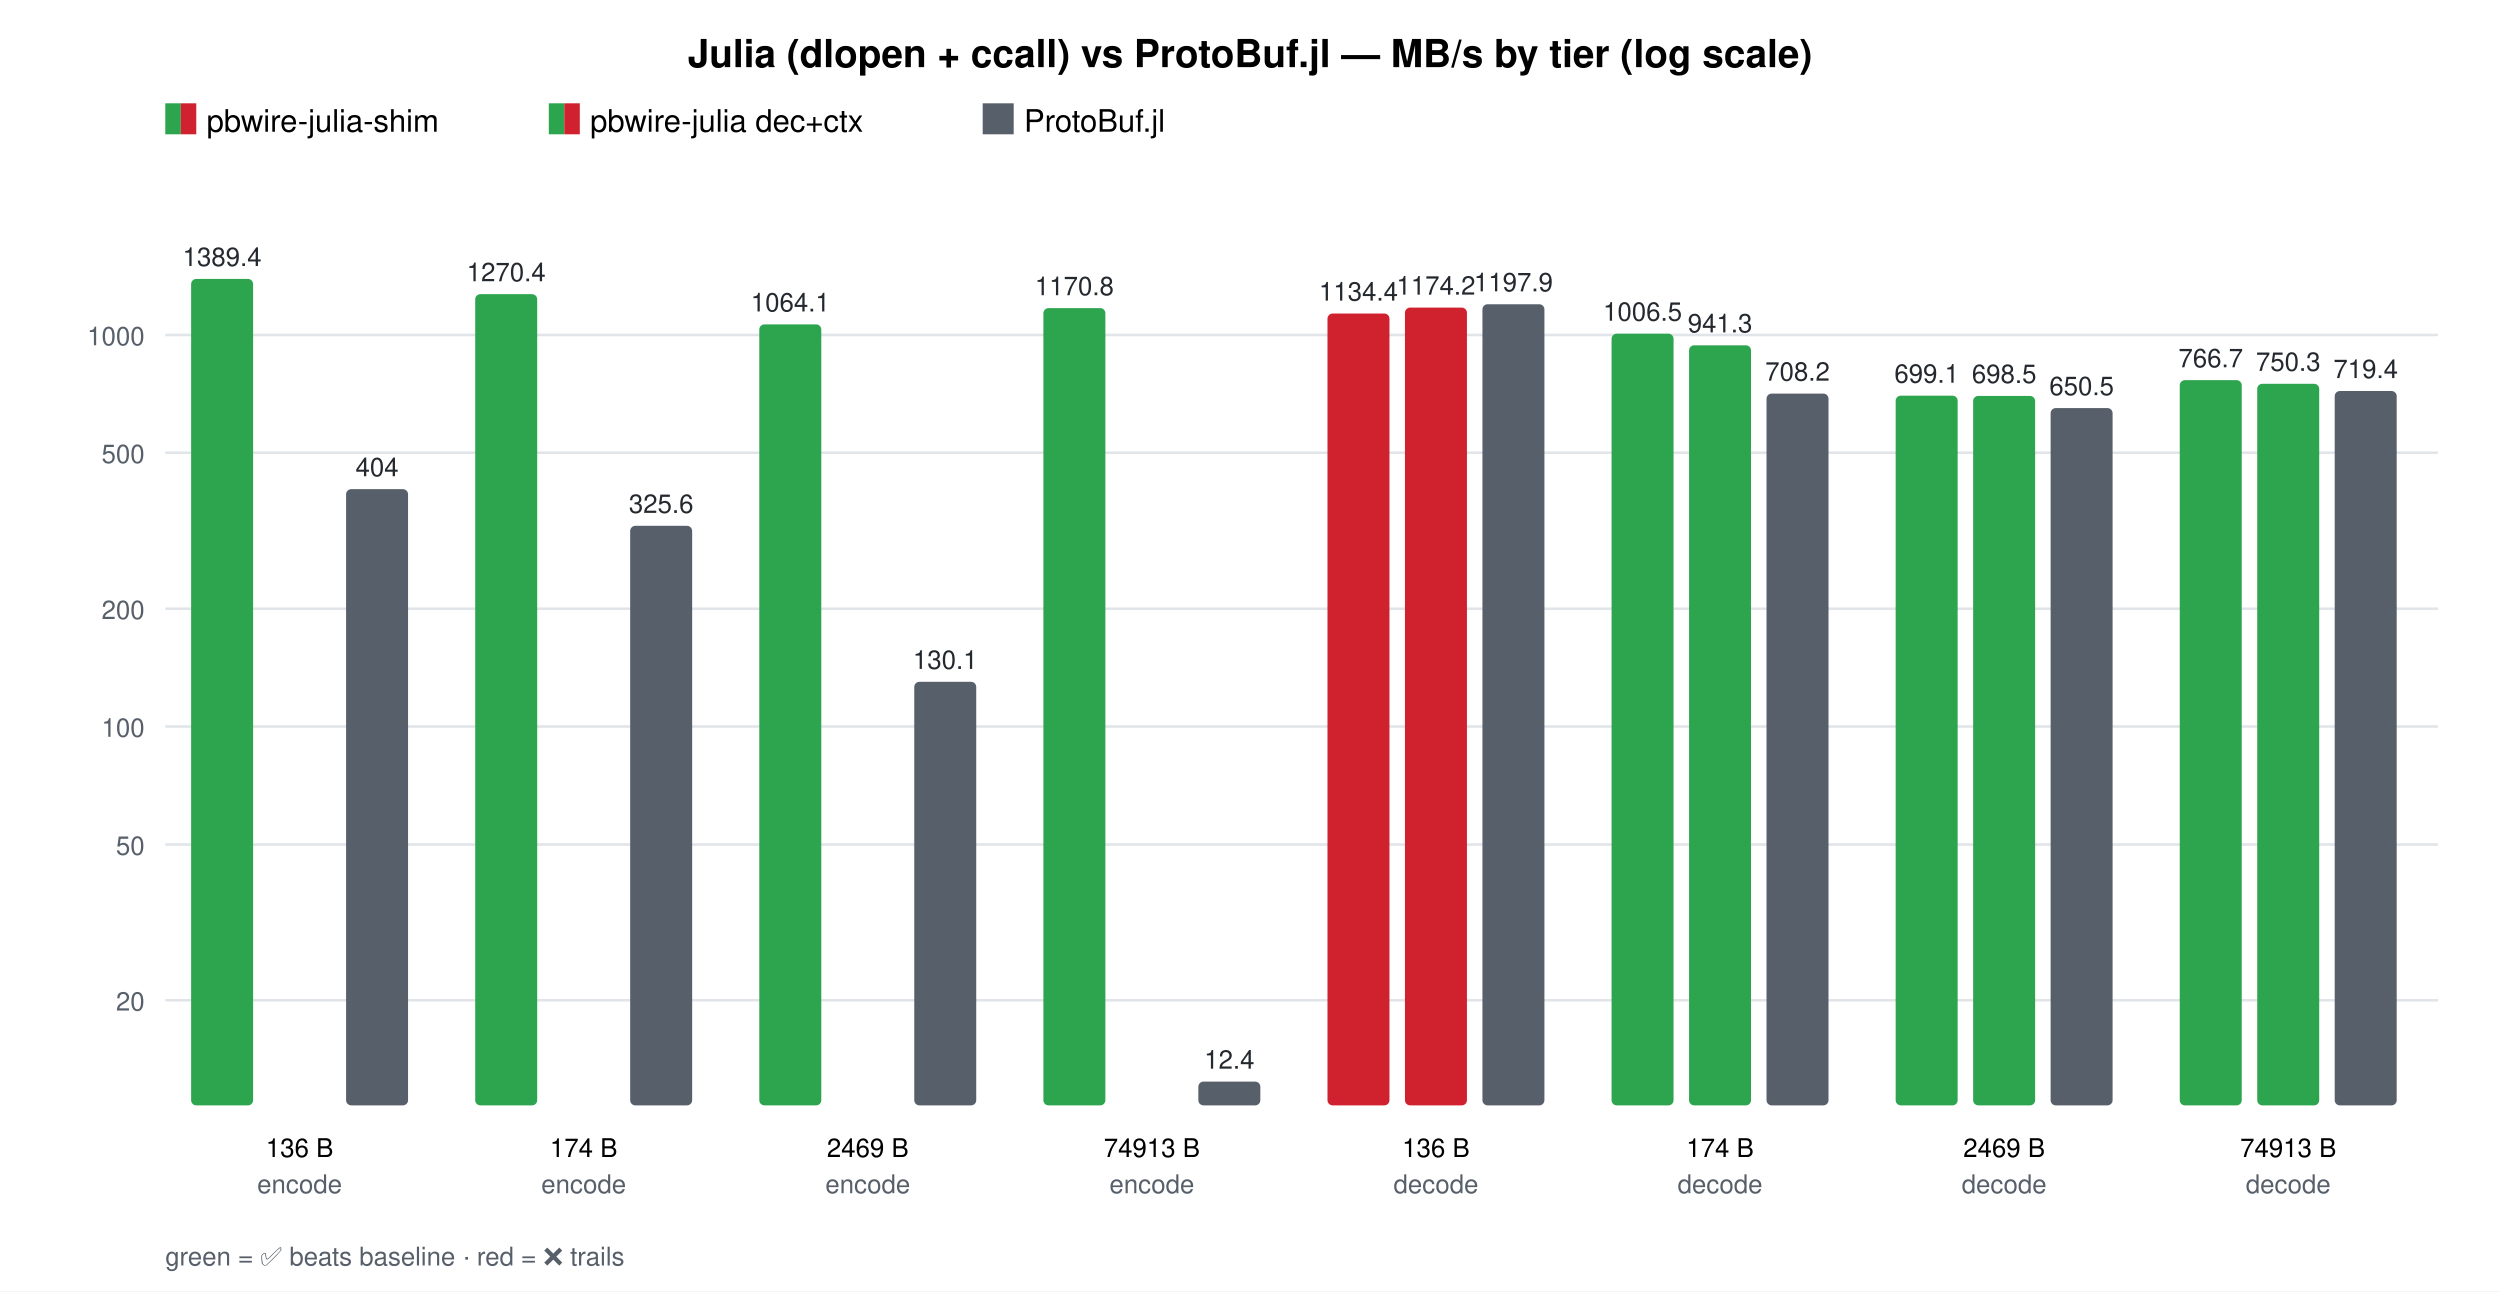
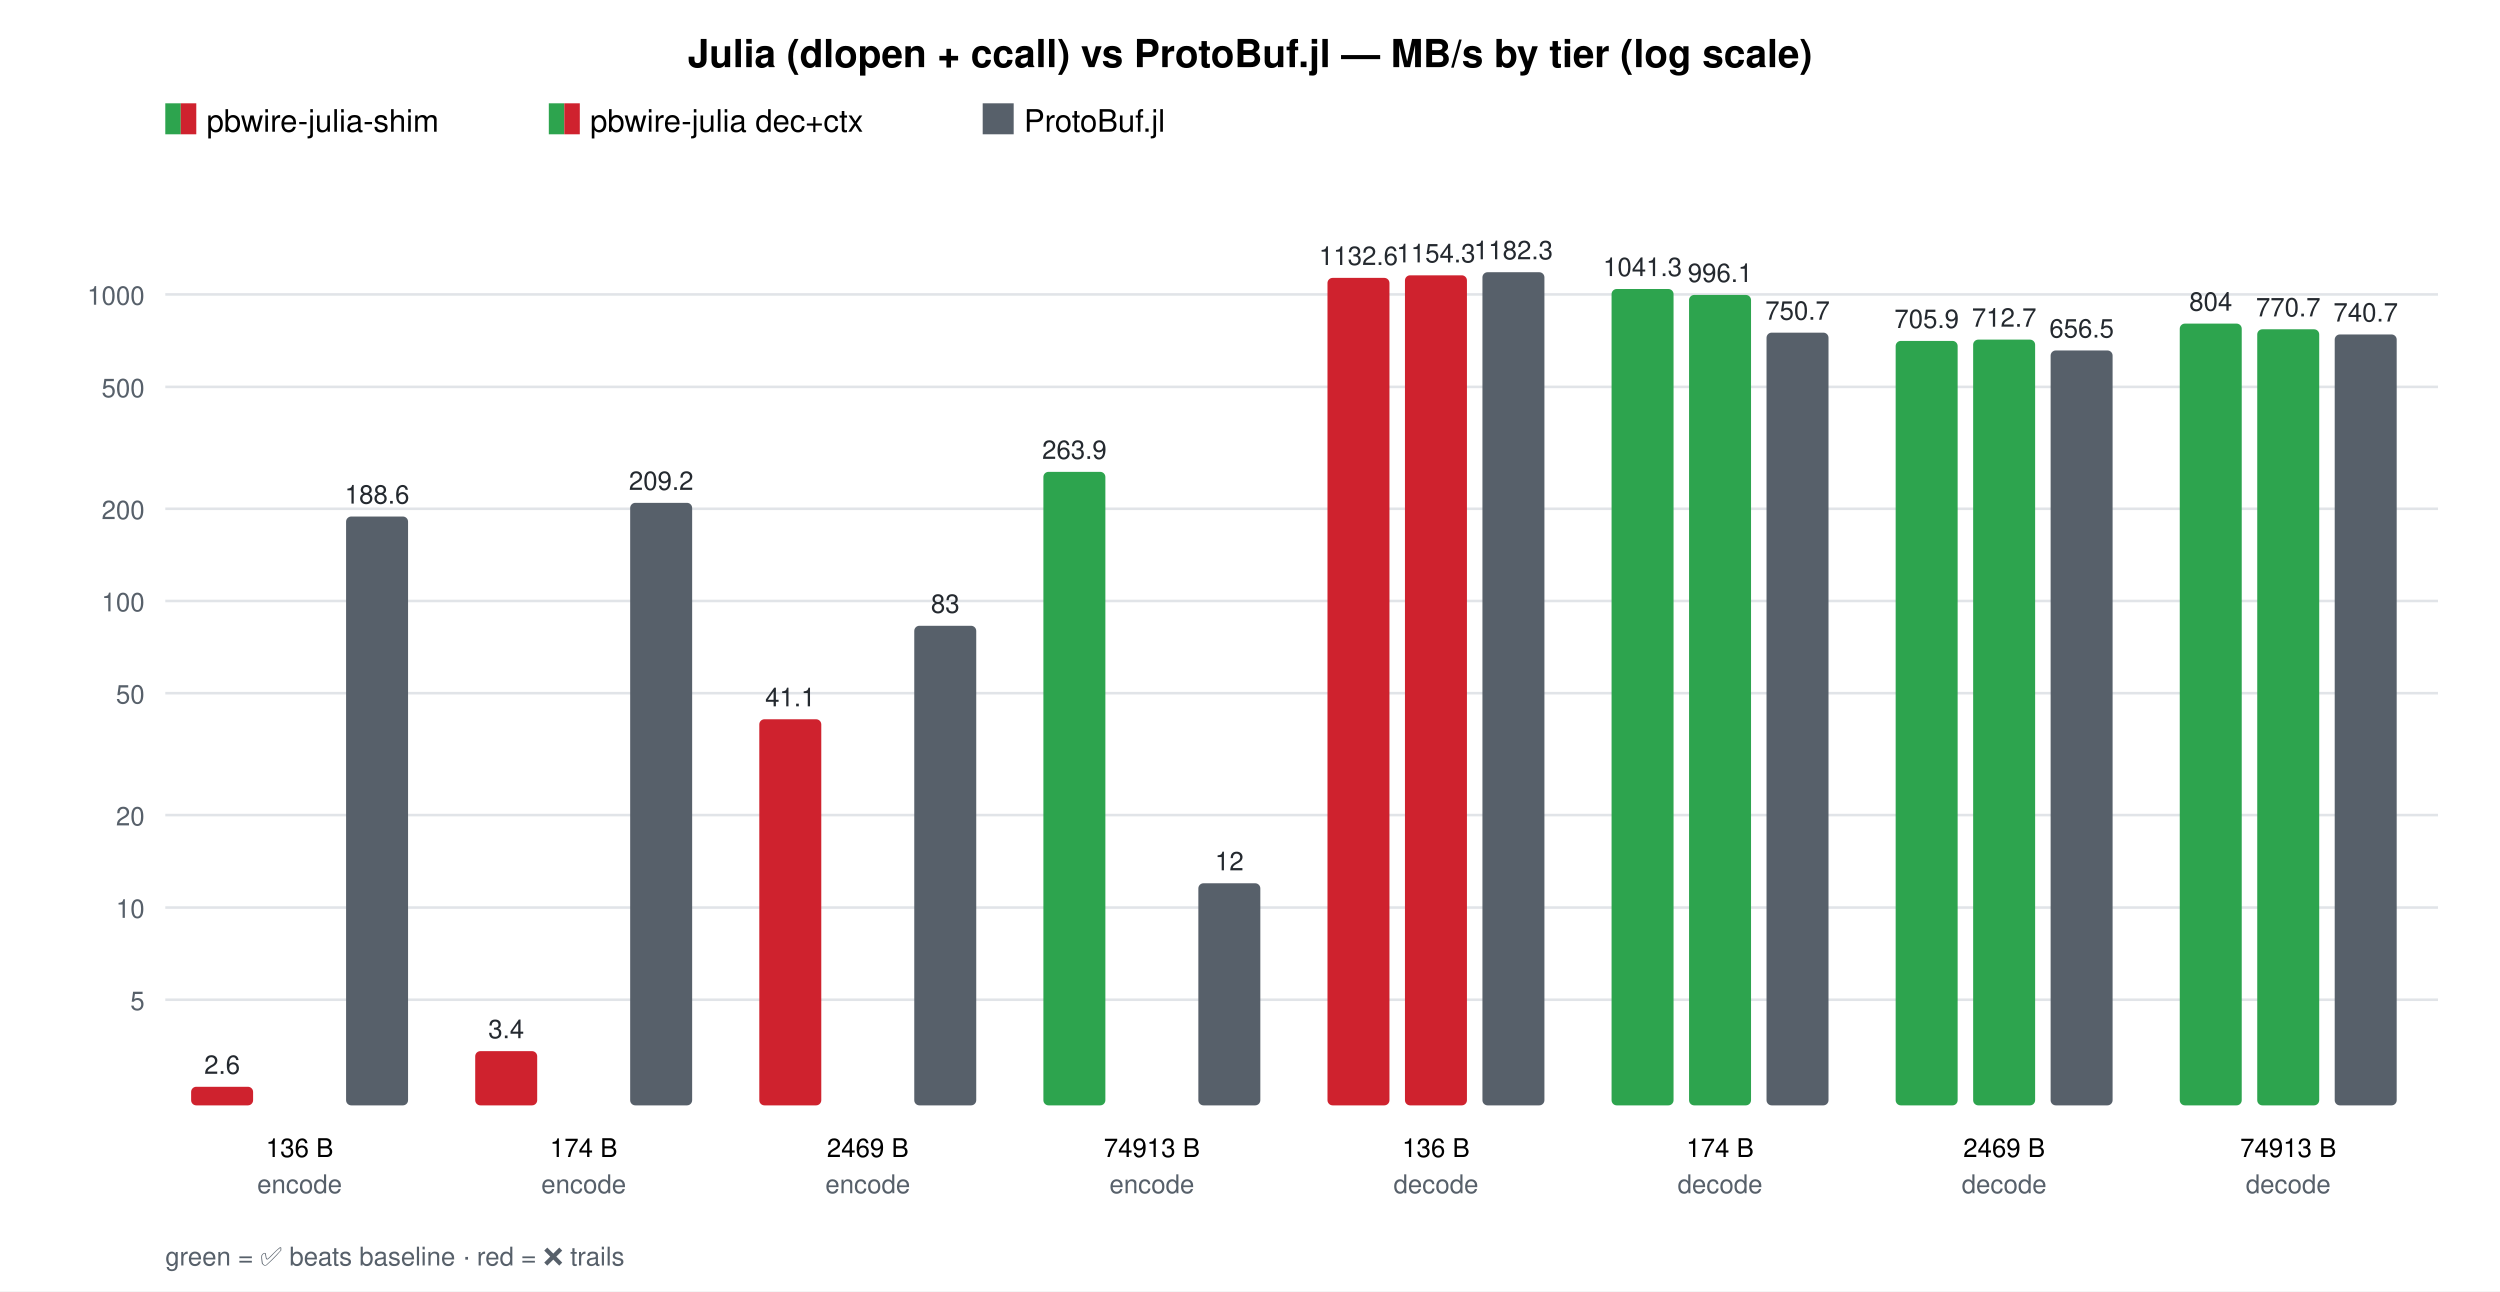
<svg xmlns="http://www.w3.org/2000/svg" width="968" height="500" font-family="Helvetica, Arial, sans-serif">
  <rect width="968" height="500" fill="#ffffff" />
  <text x="484.0" y="26" text-anchor="middle" font-size="15" font-weight="bold">Julia (dlopen + ccall) vs ProtoBuf.jl — MB/s by tier (log scale)</text>
  <rect x="64" y="40" width="6" height="12" fill="#2da44e" />
  <rect x="70" y="40" width="6" height="12" fill="#cf222e" />
  <text x="80" y="51" font-size="12">pbwire-julia-shim</text>
  <rect x="212.5" y="40" width="6" height="12" fill="#2da44e" />
  <rect x="218.5" y="40" width="6" height="12" fill="#cf222e" />
  <text x="228.5" y="51" font-size="12">pbwire-julia dec+ctx</text>
  <rect x="380.5" y="40" width="12" height="12" fill="#57606a" />
  <text x="396.5" y="51" font-size="12">ProtoBuf.jl</text>
-   <line x1="64" y1="387.3" x2="944" y2="387.3" stroke="#e1e4e8" />
-   <text x="56" y="391.3" text-anchor="end" font-size="10" fill="#57606a">20</text>
-   <line x1="64" y1="327.0" x2="944" y2="327.0" stroke="#e1e4e8" />
-   <text x="56" y="331.0" text-anchor="end" font-size="10" fill="#57606a">50</text>
-   <line x1="64" y1="281.3" x2="944" y2="281.3" stroke="#e1e4e8" />
-   <text x="56" y="285.3" text-anchor="end" font-size="10" fill="#57606a">100</text>
-   <line x1="64" y1="235.7" x2="944" y2="235.7" stroke="#e1e4e8" />
-   <text x="56" y="239.7" text-anchor="end" font-size="10" fill="#57606a">200</text>
-   <line x1="64" y1="175.3" x2="944" y2="175.3" stroke="#e1e4e8" />
-   <text x="56" y="179.3" text-anchor="end" font-size="10" fill="#57606a">500</text>
-   <line x1="64" y1="129.7" x2="944" y2="129.7" stroke="#e1e4e8" />
-   <text x="56" y="133.7" text-anchor="end" font-size="10" fill="#57606a">1000</text>
+   <line x1="64" y1="387.1" x2="944" y2="387.1" stroke="#e1e4e8" />
+   <text x="56" y="391.1" text-anchor="end" font-size="10" fill="#57606a">5</text>
+   <line x1="64" y1="351.4" x2="944" y2="351.4" stroke="#e1e4e8" />
+   <text x="56" y="355.4" text-anchor="end" font-size="10" fill="#57606a">10</text>
+   <line x1="64" y1="315.6" x2="944" y2="315.6" stroke="#e1e4e8" />
+   <text x="56" y="319.6" text-anchor="end" font-size="10" fill="#57606a">20</text>
+   <line x1="64" y1="268.4" x2="944" y2="268.4" stroke="#e1e4e8" />
+   <text x="56" y="272.4" text-anchor="end" font-size="10" fill="#57606a">50</text>
+   <line x1="64" y1="232.7" x2="944" y2="232.7" stroke="#e1e4e8" />
+   <text x="56" y="236.7" text-anchor="end" font-size="10" fill="#57606a">100</text>
+   <line x1="64" y1="197.0" x2="944" y2="197.0" stroke="#e1e4e8" />
+   <text x="56" y="201.0" text-anchor="end" font-size="10" fill="#57606a">200</text>
+   <line x1="64" y1="149.8" x2="944" y2="149.8" stroke="#e1e4e8" />
+   <text x="56" y="153.8" text-anchor="end" font-size="10" fill="#57606a">500</text>
+   <line x1="64" y1="114.0" x2="944" y2="114.0" stroke="#e1e4e8" />
+   <text x="56" y="118.0" text-anchor="end" font-size="10" fill="#57606a">1000</text>
  <text x="116.0" y="448" text-anchor="middle" font-size="10">136 B</text>
  <text x="116.0" y="462" text-anchor="middle" font-size="10" fill="#57606a">encode</text>
-   <rect x="74.0" y="108.0" width="24" height="320.0" rx="2" fill="#2da44e" />
-   <text x="86.0" y="103.0" text-anchor="middle" font-size="10" fill="#24292f">1389.4</text>
-   <rect x="134.0" y="189.4" width="24" height="238.6" rx="2" fill="#57606a" />
-   <text x="146.0" y="184.4" text-anchor="middle" font-size="10" fill="#24292f">404</text>
+   <rect x="74.0" y="420.8" width="24" height="7.2" rx="2" fill="#cf222e" />
+   <text x="86.0" y="415.8" text-anchor="middle" font-size="10" fill="#24292f">2.6</text>
+   <rect x="134.0" y="200.0" width="24" height="228.0" rx="2" fill="#57606a" />
+   <text x="146.0" y="195.0" text-anchor="middle" font-size="10" fill="#24292f">188.6</text>
  <text x="226.0" y="448" text-anchor="middle" font-size="10">174 B</text>
  <text x="226.0" y="462" text-anchor="middle" font-size="10" fill="#57606a">encode</text>
-   <rect x="184.0" y="113.9" width="24" height="314.1" rx="2" fill="#2da44e" />
-   <text x="196.0" y="108.9" text-anchor="middle" font-size="10" fill="#24292f">1270.4</text>
-   <rect x="244.0" y="203.6" width="24" height="224.4" rx="2" fill="#57606a" />
-   <text x="256.0" y="198.6" text-anchor="middle" font-size="10" fill="#24292f">325.6</text>
+   <rect x="184.0" y="407.0" width="24" height="21.0" rx="2" fill="#cf222e" />
+   <text x="196.0" y="402.0" text-anchor="middle" font-size="10" fill="#24292f">3.4</text>
+   <rect x="244.0" y="194.7" width="24" height="233.3" rx="2" fill="#57606a" />
+   <text x="256.0" y="189.7" text-anchor="middle" font-size="10" fill="#24292f">209.2</text>
  <text x="336.0" y="448" text-anchor="middle" font-size="10">2469 B</text>
  <text x="336.0" y="462" text-anchor="middle" font-size="10" fill="#57606a">encode</text>
-   <rect x="294.0" y="125.6" width="24" height="302.4" rx="2" fill="#2da44e" />
-   <text x="306.0" y="120.6" text-anchor="middle" font-size="10" fill="#24292f">1064.1</text>
-   <rect x="354.0" y="264.0" width="24" height="164.0" rx="2" fill="#57606a" />
-   <text x="366.0" y="259.0" text-anchor="middle" font-size="10" fill="#24292f">130.1</text>
+   <rect x="294.0" y="278.5" width="24" height="149.5" rx="2" fill="#cf222e" />
+   <text x="306.0" y="273.5" text-anchor="middle" font-size="10" fill="#24292f">41.1</text>
+   <rect x="354.0" y="242.3" width="24" height="185.7" rx="2" fill="#57606a" />
+   <text x="366.0" y="237.3" text-anchor="middle" font-size="10" fill="#24292f">83</text>
  <text x="446.0" y="448" text-anchor="middle" font-size="10">74913 B</text>
  <text x="446.0" y="462" text-anchor="middle" font-size="10" fill="#57606a">encode</text>
-   <rect x="404.0" y="119.3" width="24" height="308.7" rx="2" fill="#2da44e" />
-   <text x="416.0" y="114.3" text-anchor="middle" font-size="10" fill="#24292f">1170.8</text>
-   <rect x="464.0" y="418.8" width="24" height="9.2" rx="2" fill="#57606a" />
-   <text x="476.0" y="413.8" text-anchor="middle" font-size="10" fill="#24292f">12.4</text>
+   <rect x="404.0" y="182.7" width="24" height="245.3" rx="2" fill="#2da44e" />
+   <text x="416.0" y="177.7" text-anchor="middle" font-size="10" fill="#24292f">263.9</text>
+   <rect x="464.0" y="342.0" width="24" height="86.0" rx="2" fill="#57606a" />
+   <text x="476.0" y="337.0" text-anchor="middle" font-size="10" fill="#24292f">12</text>
  <text x="556.0" y="448" text-anchor="middle" font-size="10">136 B</text>
  <text x="556.0" y="462" text-anchor="middle" font-size="10" fill="#57606a">decode</text>
-   <rect x="514.0" y="121.4" width="24" height="306.6" rx="2" fill="#cf222e" />
-   <text x="526.0" y="116.4" text-anchor="middle" font-size="10" fill="#24292f">1134.4</text>
-   <rect x="544.0" y="119.1" width="24" height="308.9" rx="2" fill="#cf222e" />
-   <text x="556.0" y="114.1" text-anchor="middle" font-size="10" fill="#24292f">1174.2</text>
-   <rect x="574.0" y="117.8" width="24" height="310.2" rx="2" fill="#57606a" />
-   <text x="586.0" y="112.8" text-anchor="middle" font-size="10" fill="#24292f">1197.9</text>
+   <rect x="514.0" y="107.6" width="24" height="320.4" rx="2" fill="#cf222e" />
+   <text x="526.0" y="102.6" text-anchor="middle" font-size="10" fill="#24292f">1132.6</text>
+   <rect x="544.0" y="106.6" width="24" height="321.4" rx="2" fill="#cf222e" />
+   <text x="556.0" y="101.6" text-anchor="middle" font-size="10" fill="#24292f">1154.3</text>
+   <rect x="574.0" y="105.4" width="24" height="322.6" rx="2" fill="#57606a" />
+   <text x="586.0" y="100.4" text-anchor="middle" font-size="10" fill="#24292f">1182.3</text>
  <text x="666.0" y="448" text-anchor="middle" font-size="10">174 B</text>
  <text x="666.0" y="462" text-anchor="middle" font-size="10" fill="#57606a">decode</text>
-   <rect x="624.0" y="129.2" width="24" height="298.8" rx="2" fill="#2da44e" />
-   <text x="636.0" y="124.2" text-anchor="middle" font-size="10" fill="#24292f">1006.5</text>
-   <rect x="654.0" y="133.7" width="24" height="294.3" rx="2" fill="#2da44e" />
-   <text x="666.0" y="128.7" text-anchor="middle" font-size="10" fill="#24292f">941.3</text>
-   <rect x="684.0" y="152.4" width="24" height="275.6" rx="2" fill="#57606a" />
-   <text x="696.0" y="147.4" text-anchor="middle" font-size="10" fill="#24292f">708.2</text>
+   <rect x="624.0" y="111.9" width="24" height="316.1" rx="2" fill="#2da44e" />
+   <text x="636.0" y="106.9" text-anchor="middle" font-size="10" fill="#24292f">1041.3</text>
+   <rect x="654.0" y="114.2" width="24" height="313.8" rx="2" fill="#2da44e" />
+   <text x="666.0" y="109.2" text-anchor="middle" font-size="10" fill="#24292f">996.1</text>
+   <rect x="684.0" y="128.8" width="24" height="299.2" rx="2" fill="#57606a" />
+   <text x="696.0" y="123.8" text-anchor="middle" font-size="10" fill="#24292f">750.7</text>
  <text x="776.0" y="448" text-anchor="middle" font-size="10">2469 B</text>
  <text x="776.0" y="462" text-anchor="middle" font-size="10" fill="#57606a">decode</text>
-   <rect x="734.0" y="153.2" width="24" height="274.8" rx="2" fill="#2da44e" />
-   <text x="746.0" y="148.2" text-anchor="middle" font-size="10" fill="#24292f">699.1</text>
-   <rect x="764.0" y="153.3" width="24" height="274.7" rx="2" fill="#2da44e" />
-   <text x="776.0" y="148.3" text-anchor="middle" font-size="10" fill="#24292f">698.5</text>
-   <rect x="794.0" y="158.0" width="24" height="270.0" rx="2" fill="#57606a" />
-   <text x="806.0" y="153.0" text-anchor="middle" font-size="10" fill="#24292f">650.5</text>
+   <rect x="734.0" y="132.0" width="24" height="296.0" rx="2" fill="#2da44e" />
+   <text x="746.0" y="127.0" text-anchor="middle" font-size="10" fill="#24292f">705.9</text>
+   <rect x="764.0" y="131.5" width="24" height="296.5" rx="2" fill="#2da44e" />
+   <text x="776.0" y="126.5" text-anchor="middle" font-size="10" fill="#24292f">712.7</text>
+   <rect x="794.0" y="135.7" width="24" height="292.3" rx="2" fill="#57606a" />
+   <text x="806.0" y="130.7" text-anchor="middle" font-size="10" fill="#24292f">656.5</text>
  <text x="886.0" y="448" text-anchor="middle" font-size="10">74913 B</text>
  <text x="886.0" y="462" text-anchor="middle" font-size="10" fill="#57606a">decode</text>
-   <rect x="844.0" y="147.2" width="24" height="280.8" rx="2" fill="#2da44e" />
-   <text x="856.0" y="142.2" text-anchor="middle" font-size="10" fill="#24292f">766.7</text>
-   <rect x="874.0" y="148.6" width="24" height="279.4" rx="2" fill="#2da44e" />
-   <text x="886.0" y="143.6" text-anchor="middle" font-size="10" fill="#24292f">750.3</text>
-   <rect x="904.0" y="151.4" width="24" height="276.6" rx="2" fill="#57606a" />
-   <text x="916.0" y="146.4" text-anchor="middle" font-size="10" fill="#24292f">719.4</text>
+   <rect x="844.0" y="125.3" width="24" height="302.7" rx="2" fill="#2da44e" />
+   <text x="856.0" y="120.3" text-anchor="middle" font-size="10" fill="#24292f">804</text>
+   <rect x="874.0" y="127.5" width="24" height="300.5" rx="2" fill="#2da44e" />
+   <text x="886.0" y="122.5" text-anchor="middle" font-size="10" fill="#24292f">770.7</text>
+   <rect x="904.0" y="129.5" width="24" height="298.5" rx="2" fill="#57606a" />
+   <text x="916.0" y="124.5" text-anchor="middle" font-size="10" fill="#24292f">740.7</text>
  <text x="64" y="490" font-size="10" fill="#57606a">green = ✅ beats baseline · red = ❌ trails</text>
</svg>
